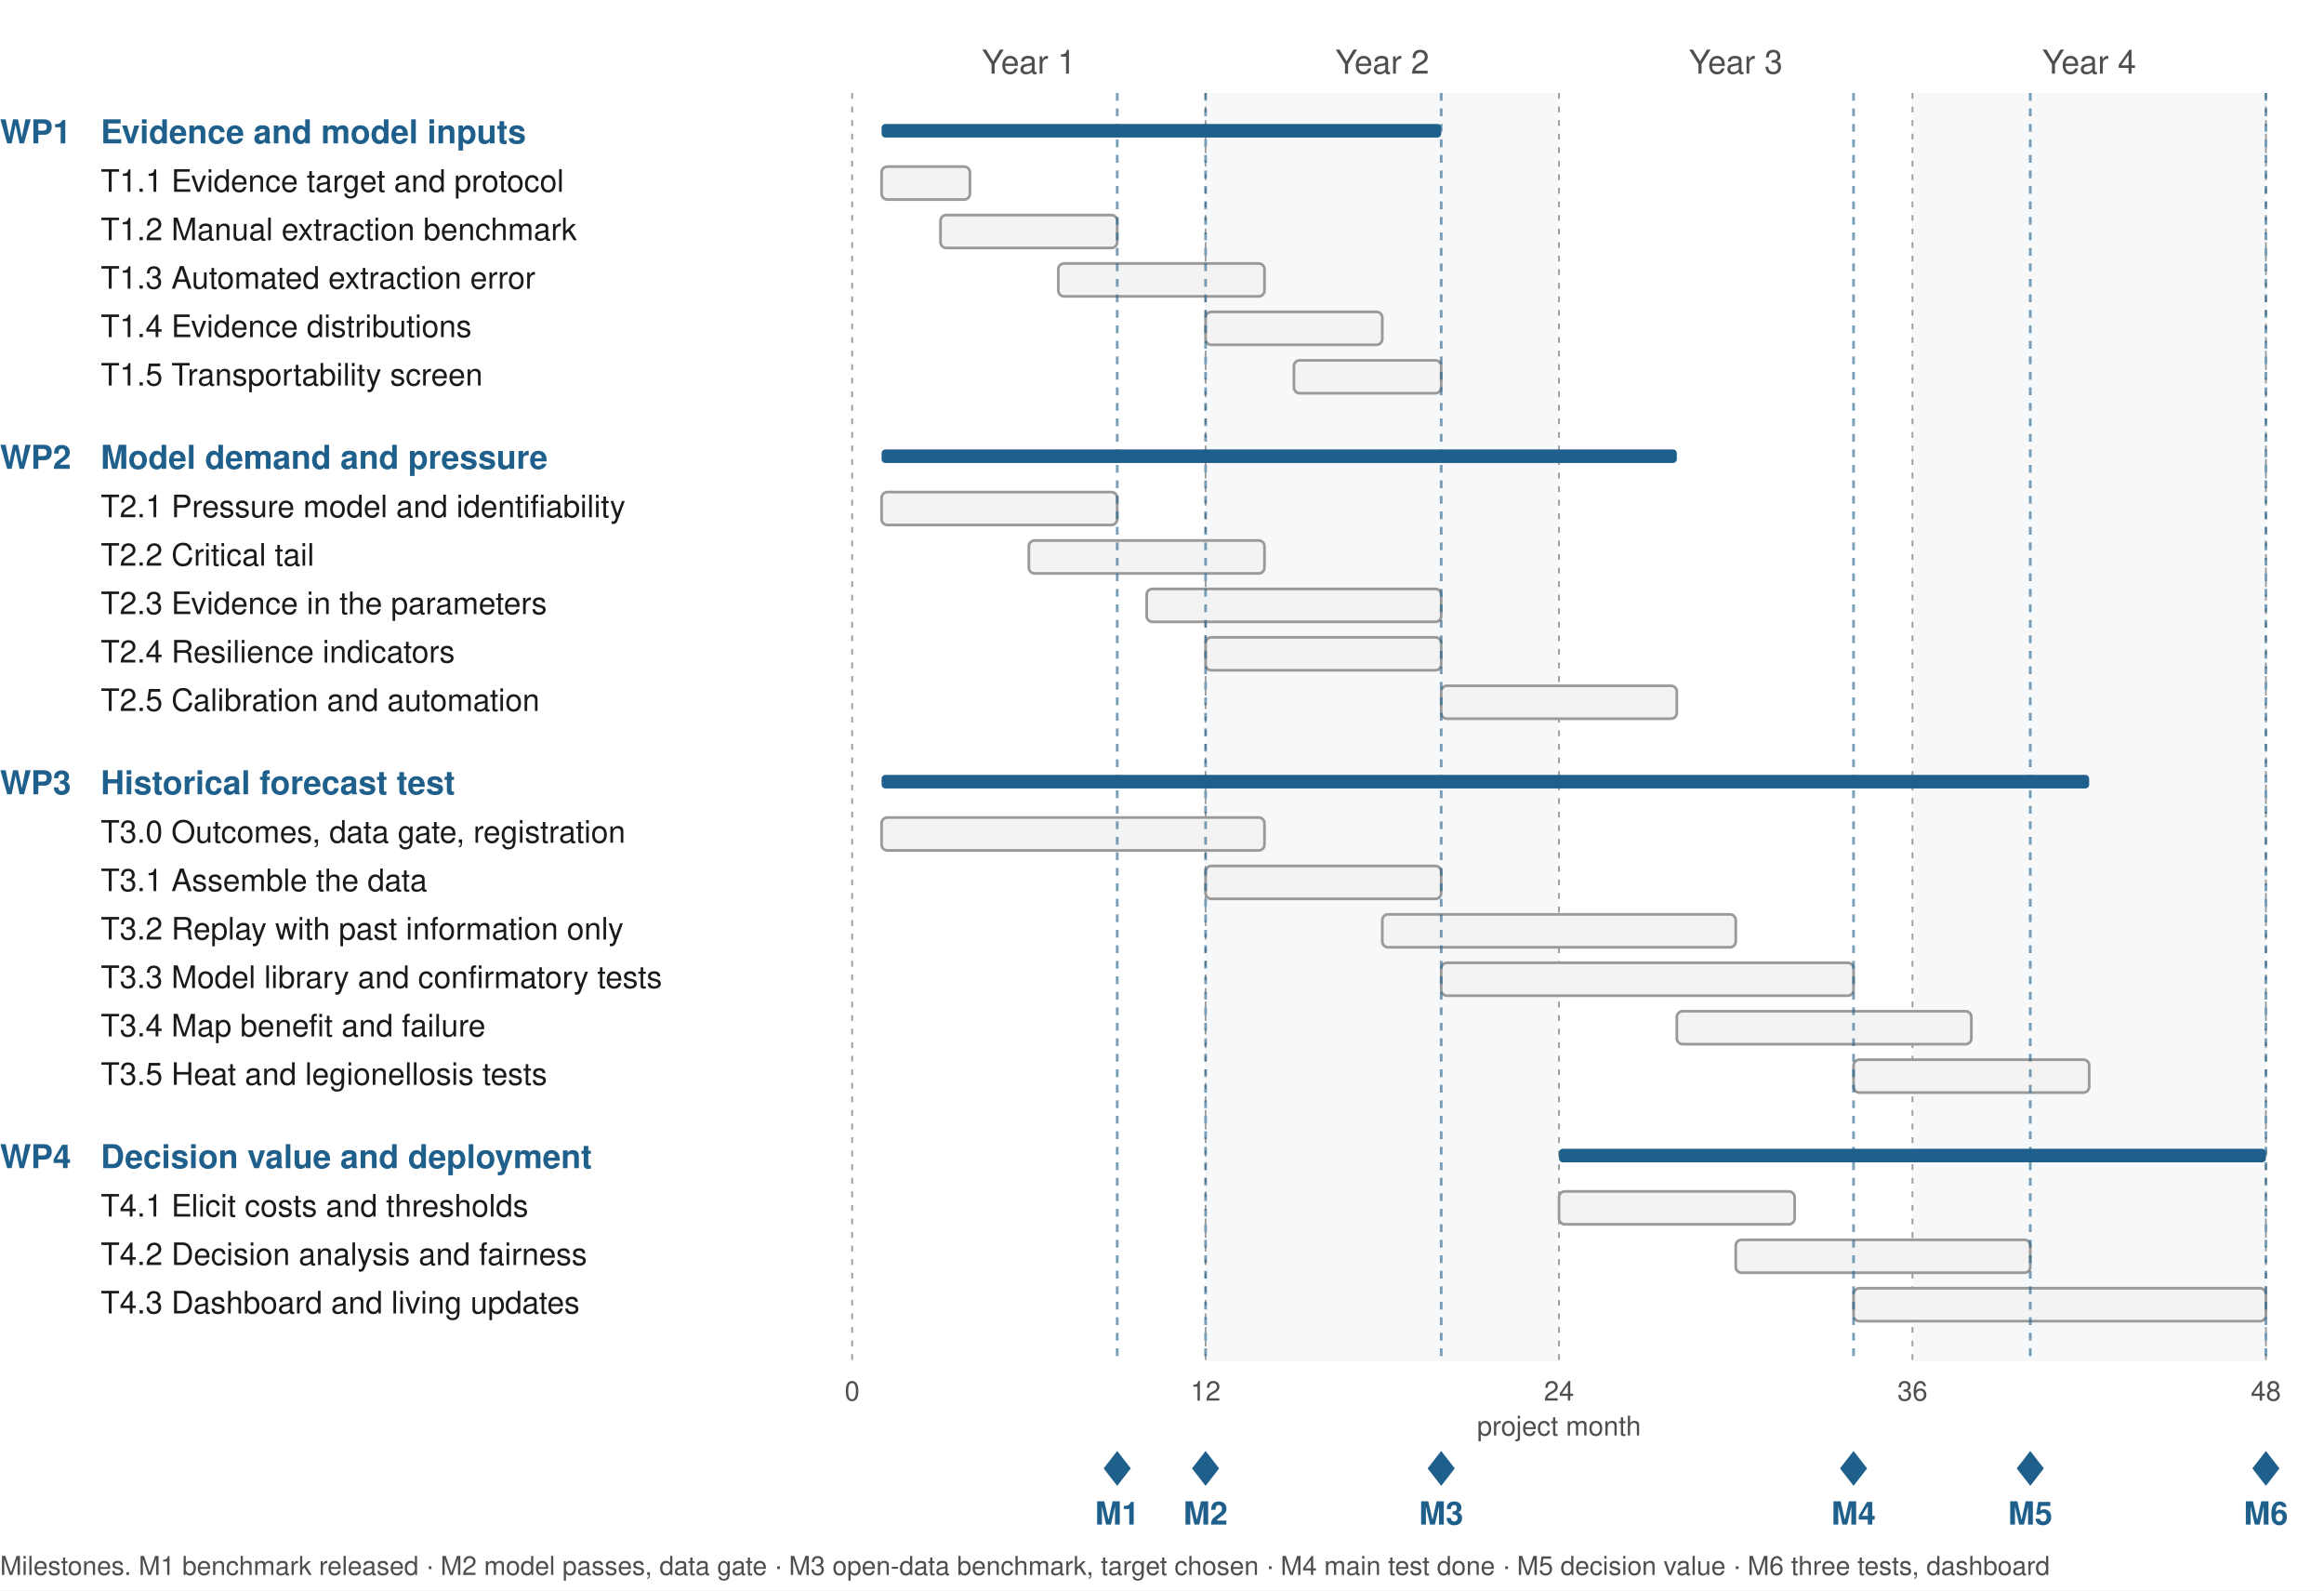
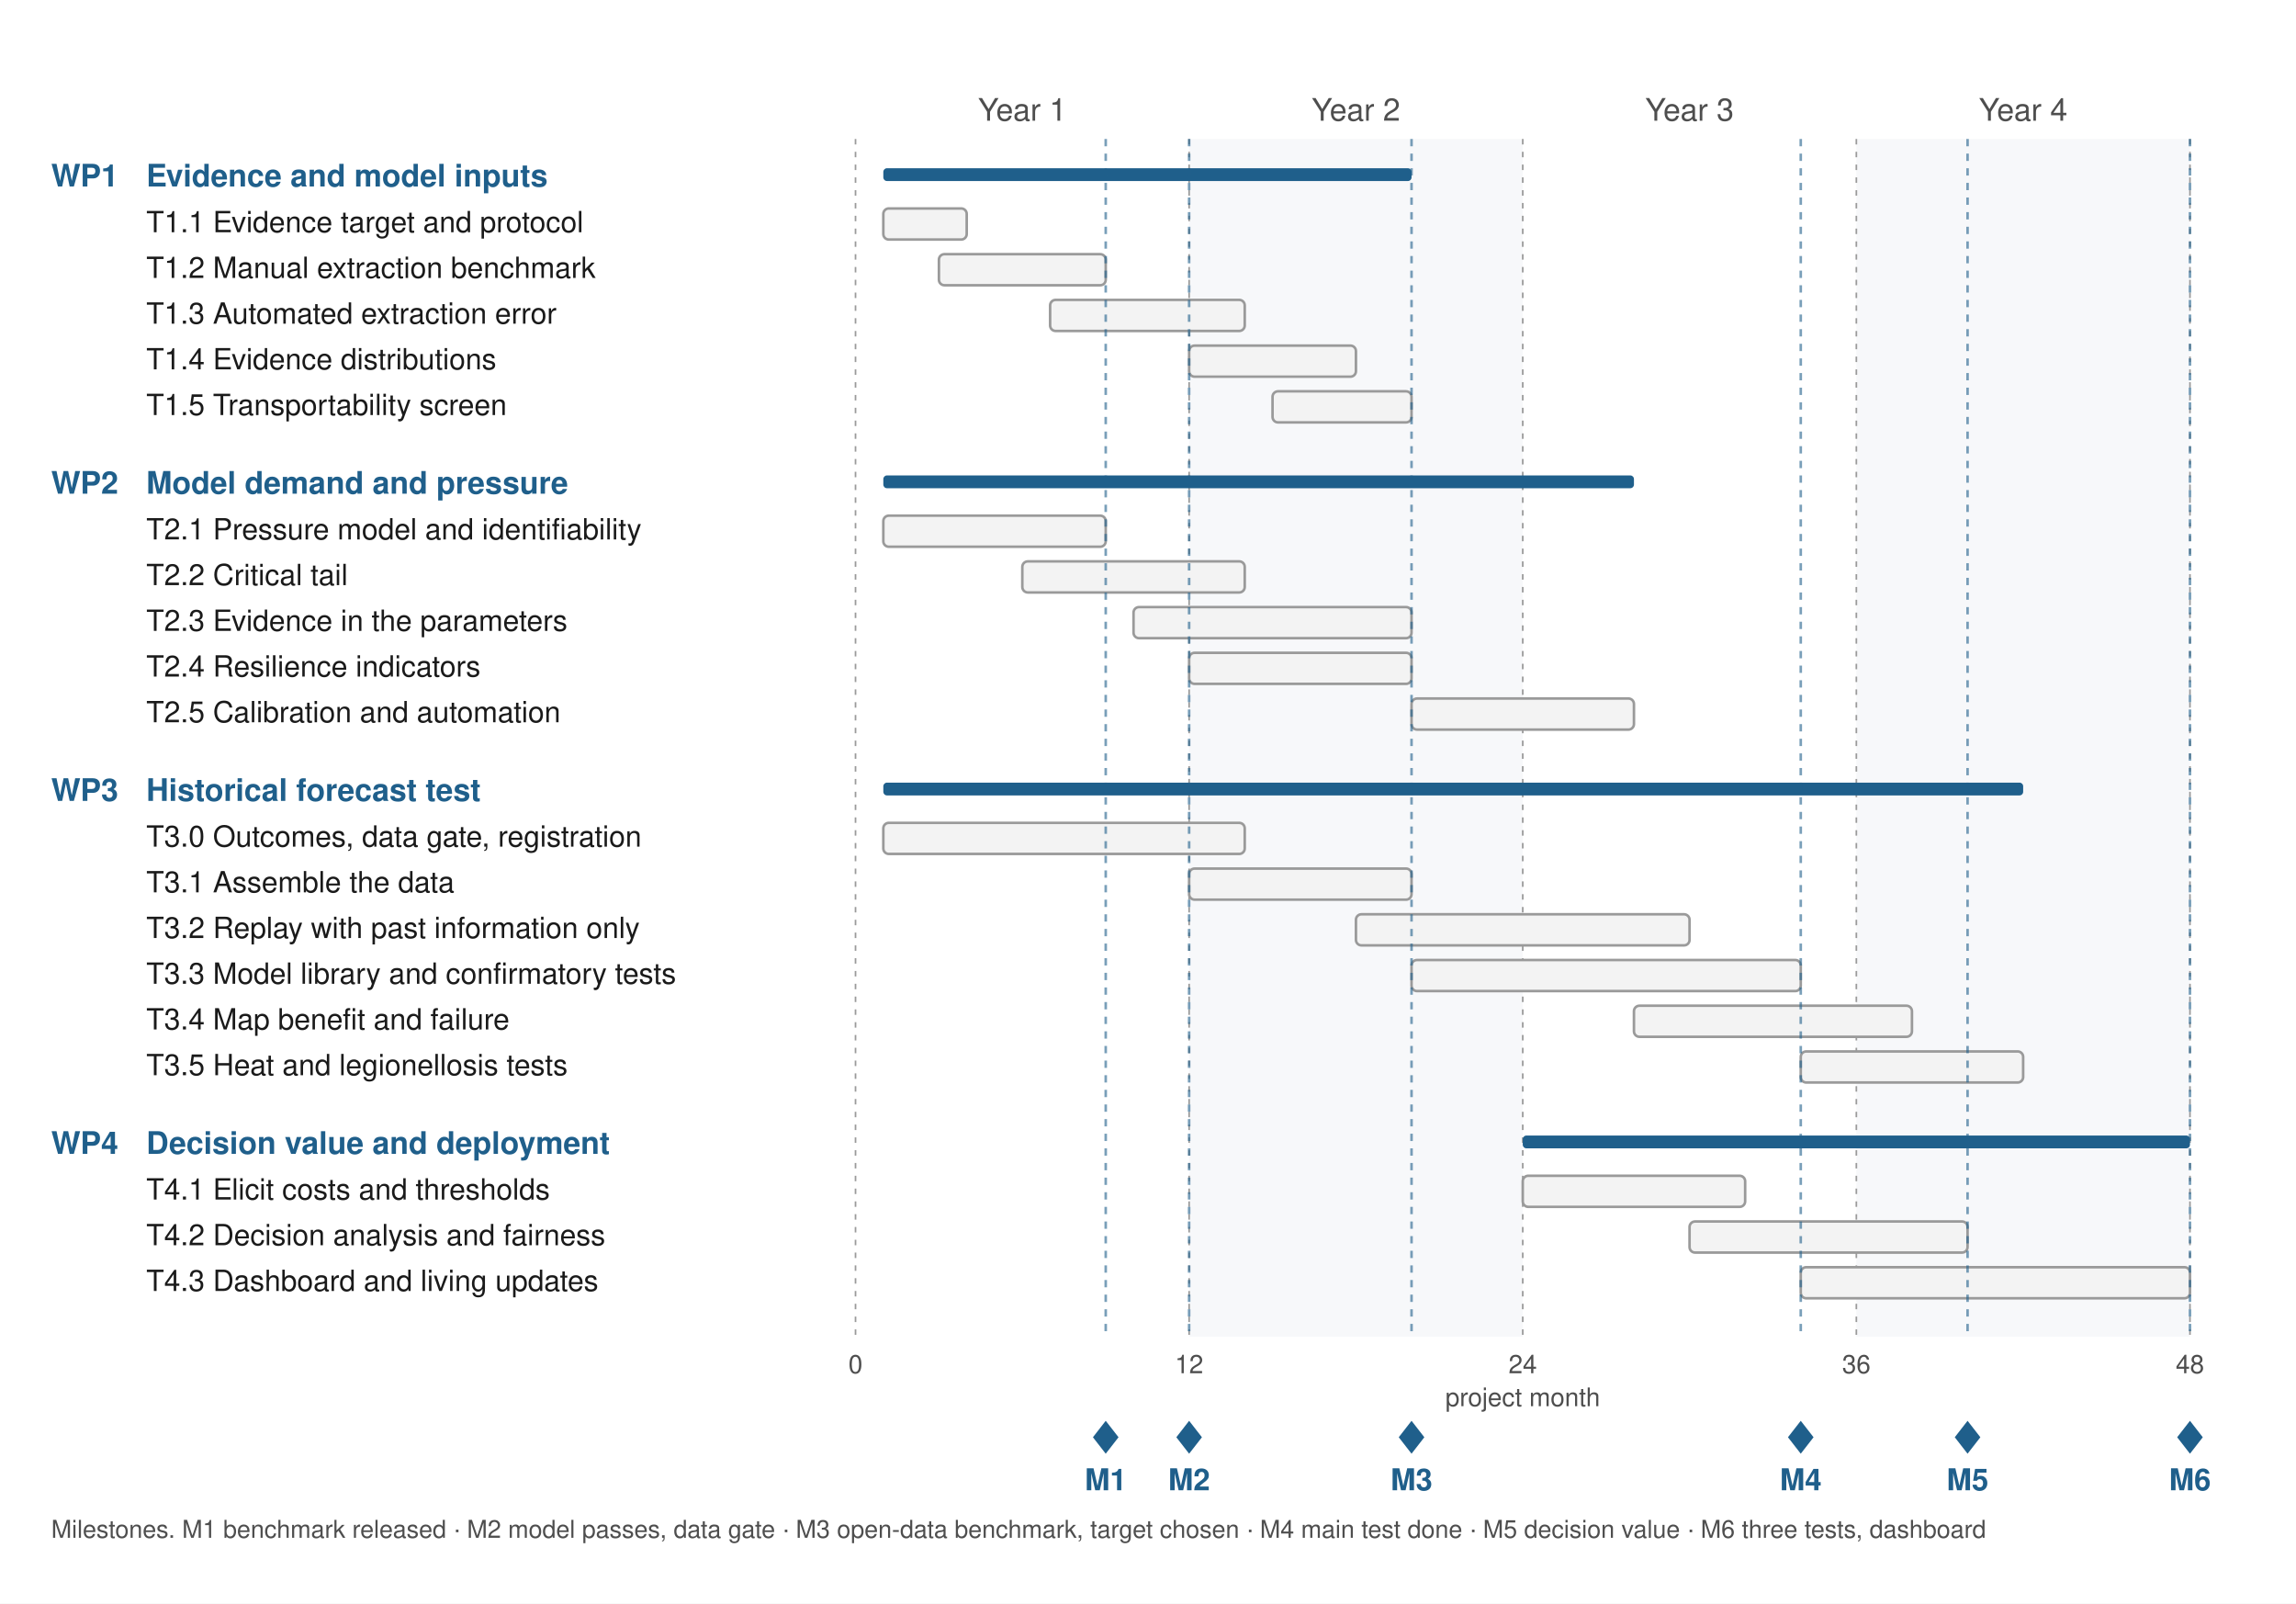
- <svg xmlns="http://www.w3.org/2000/svg" width="1200" height="821" viewBox="0 0 1200 821">
+ <svg xmlns="http://www.w3.org/2000/svg" width="1256" height="877" viewBox="0 0 1256 877">
  <defs>
    <marker id="a" viewBox="0 0 10 10" refX="9" refY="5" markerWidth="5" markerHeight="5" orient="auto-start-reverse">
      <path d="M 0 0 L 10 5 L 0 10 z" fill="#4e4e4e" />
    </marker>
  </defs>
-   <rect width="1200" height="821" fill="white" />
-   <text x="531.25" y="38" font-family="Helvetica, Arial, sans-serif" font-size="17" fill="#4e4e4e" text-anchor="middle" font-weight="normal" font-style="normal">Year 1</text>
-   <rect x="622.5" y="48" width="182.5" height="655" fill="#f7f8fa" />
-   <text x="713.75" y="38" font-family="Helvetica, Arial, sans-serif" font-size="17" fill="#4e4e4e" text-anchor="middle" font-weight="normal" font-style="normal">Year 2</text>
-   <text x="896.25" y="38" font-family="Helvetica, Arial, sans-serif" font-size="17" fill="#4e4e4e" text-anchor="middle" font-weight="normal" font-style="normal">Year 3</text>
-   <rect x="987.5" y="48" width="182.5" height="655" fill="#f7f8fa" />
-   <text x="1078.75" y="38" font-family="Helvetica, Arial, sans-serif" font-size="17" fill="#4e4e4e" text-anchor="middle" font-weight="normal" font-style="normal">Year 4</text>
-   <line x1="440.0" y1="48" x2="440.0" y2="703" stroke="#9a9a9a" stroke-width="0.9" stroke-dasharray="3,4" />
-   <text x="440.0" y="723" font-family="Helvetica, Arial, sans-serif" font-size="14" fill="#4e4e4e" text-anchor="middle" font-weight="normal" font-style="normal">0</text>
-   <line x1="622.5" y1="48" x2="622.5" y2="703" stroke="#9a9a9a" stroke-width="0.9" stroke-dasharray="3,4" />
-   <text x="622.5" y="723" font-family="Helvetica, Arial, sans-serif" font-size="14" fill="#4e4e4e" text-anchor="middle" font-weight="normal" font-style="normal">12</text>
-   <line x1="805.0" y1="48" x2="805.0" y2="703" stroke="#9a9a9a" stroke-width="0.9" stroke-dasharray="3,4" />
-   <text x="805.0" y="723" font-family="Helvetica, Arial, sans-serif" font-size="14" fill="#4e4e4e" text-anchor="middle" font-weight="normal" font-style="normal">24</text>
-   <line x1="987.5" y1="48" x2="987.5" y2="703" stroke="#9a9a9a" stroke-width="0.9" stroke-dasharray="3,4" />
-   <text x="987.5" y="723" font-family="Helvetica, Arial, sans-serif" font-size="14" fill="#4e4e4e" text-anchor="middle" font-weight="normal" font-style="normal">36</text>
-   <line x1="1170.0" y1="48" x2="1170.0" y2="703" stroke="#9a9a9a" stroke-width="0.9" stroke-dasharray="3,4" />
-   <text x="1170.0" y="723" font-family="Helvetica, Arial, sans-serif" font-size="14" fill="#4e4e4e" text-anchor="middle" font-weight="normal" font-style="normal">48</text>
-   <text x="805.0" y="741" font-family="Helvetica, Arial, sans-serif" font-size="14" fill="#4e4e4e" text-anchor="middle" font-weight="normal" font-style="normal">project month</text>
-   <text x="0" y="74" font-family="Helvetica, Arial, sans-serif" font-size="17" fill="#1f5f8b" text-anchor="start" font-weight="bold" font-style="normal">WP1</text>
-   <text x="52" y="74" font-family="Helvetica, Arial, sans-serif" font-size="17" fill="#1f5f8b" text-anchor="start" font-weight="bold" font-style="normal">Evidence and model inputs</text>
-   <rect x="455.208" y="64" width="288.958" height="7" rx="2" fill="#1f5f8b" stroke="#1f5f8b" stroke-width="0" />
-   <text x="52" y="99" font-family="Helvetica, Arial, sans-serif" font-size="16" fill="#1a1a1a" text-anchor="start" font-weight="normal" font-style="normal">T1.1 Evidence target and protocol</text>
-   <rect x="455.208" y="86" width="45.625" height="17" rx="3" fill="#f3f3f3" stroke="#9a9a9a" stroke-width="1.4" />
-   <text x="52" y="124" font-family="Helvetica, Arial, sans-serif" font-size="16" fill="#1a1a1a" text-anchor="start" font-weight="normal" font-style="normal">T1.2 Manual extraction benchmark</text>
-   <rect x="485.625" y="111" width="91.25" height="17" rx="3" fill="#f3f3f3" stroke="#9a9a9a" stroke-width="1.4" />
-   <text x="52" y="149" font-family="Helvetica, Arial, sans-serif" font-size="16" fill="#1a1a1a" text-anchor="start" font-weight="normal" font-style="normal">T1.3 Automated extraction error</text>
-   <rect x="546.458" y="136" width="106.458" height="17" rx="3" fill="#f3f3f3" stroke="#9a9a9a" stroke-width="1.4" />
-   <text x="52" y="174" font-family="Helvetica, Arial, sans-serif" font-size="16" fill="#1a1a1a" text-anchor="start" font-weight="normal" font-style="normal">T1.4 Evidence distributions</text>
-   <rect x="622.5" y="161" width="91.25" height="17" rx="3" fill="#f3f3f3" stroke="#9a9a9a" stroke-width="1.4" />
-   <text x="52" y="199" font-family="Helvetica, Arial, sans-serif" font-size="16" fill="#1a1a1a" text-anchor="start" font-weight="normal" font-style="normal">T1.5 Transportability screen</text>
-   <rect x="668.125" y="186" width="76.042" height="17" rx="3" fill="#f3f3f3" stroke="#9a9a9a" stroke-width="1.4" />
-   <text x="0" y="242" font-family="Helvetica, Arial, sans-serif" font-size="17" fill="#1f5f8b" text-anchor="start" font-weight="bold" font-style="normal">WP2</text>
-   <text x="52" y="242" font-family="Helvetica, Arial, sans-serif" font-size="17" fill="#1f5f8b" text-anchor="start" font-weight="bold" font-style="normal">Model demand and pressure</text>
-   <rect x="455.208" y="232" width="410.625" height="7" rx="2" fill="#1f5f8b" stroke="#1f5f8b" stroke-width="0" />
-   <text x="52" y="267" font-family="Helvetica, Arial, sans-serif" font-size="16" fill="#1a1a1a" text-anchor="start" font-weight="normal" font-style="normal">T2.1 Pressure model and identifiability</text>
-   <rect x="455.208" y="254" width="121.667" height="17" rx="3" fill="#f3f3f3" stroke="#9a9a9a" stroke-width="1.4" />
-   <text x="52" y="292" font-family="Helvetica, Arial, sans-serif" font-size="16" fill="#1a1a1a" text-anchor="start" font-weight="normal" font-style="normal">T2.2 Critical tail</text>
-   <rect x="531.25" y="279" width="121.667" height="17" rx="3" fill="#f3f3f3" stroke="#9a9a9a" stroke-width="1.4" />
-   <text x="52" y="317" font-family="Helvetica, Arial, sans-serif" font-size="16" fill="#1a1a1a" text-anchor="start" font-weight="normal" font-style="normal">T2.3 Evidence in the parameters</text>
-   <rect x="592.083" y="304" width="152.083" height="17" rx="3" fill="#f3f3f3" stroke="#9a9a9a" stroke-width="1.4" />
-   <text x="52" y="342" font-family="Helvetica, Arial, sans-serif" font-size="16" fill="#1a1a1a" text-anchor="start" font-weight="normal" font-style="normal">T2.4 Resilience indicators</text>
-   <rect x="622.5" y="329" width="121.667" height="17" rx="3" fill="#f3f3f3" stroke="#9a9a9a" stroke-width="1.4" />
-   <text x="52" y="367" font-family="Helvetica, Arial, sans-serif" font-size="16" fill="#1a1a1a" text-anchor="start" font-weight="normal" font-style="normal">T2.5 Calibration and automation</text>
-   <rect x="744.167" y="354" width="121.667" height="17" rx="3" fill="#f3f3f3" stroke="#9a9a9a" stroke-width="1.4" />
-   <text x="0" y="410" font-family="Helvetica, Arial, sans-serif" font-size="17" fill="#1f5f8b" text-anchor="start" font-weight="bold" font-style="normal">WP3</text>
-   <text x="52" y="410" font-family="Helvetica, Arial, sans-serif" font-size="17" fill="#1f5f8b" text-anchor="start" font-weight="bold" font-style="normal">Historical forecast test</text>
-   <rect x="455.208" y="400" width="623.542" height="7" rx="2" fill="#1f5f8b" stroke="#1f5f8b" stroke-width="0" />
-   <text x="52" y="435" font-family="Helvetica, Arial, sans-serif" font-size="16" fill="#1a1a1a" text-anchor="start" font-weight="normal" font-style="normal">T3.0 Outcomes, data gate, registration</text>
-   <rect x="455.208" y="422" width="197.708" height="17" rx="3" fill="#f3f3f3" stroke="#9a9a9a" stroke-width="1.4" />
-   <text x="52" y="460" font-family="Helvetica, Arial, sans-serif" font-size="16" fill="#1a1a1a" text-anchor="start" font-weight="normal" font-style="normal">T3.1 Assemble the data</text>
-   <rect x="622.5" y="447" width="121.667" height="17" rx="3" fill="#f3f3f3" stroke="#9a9a9a" stroke-width="1.4" />
-   <text x="52" y="485" font-family="Helvetica, Arial, sans-serif" font-size="16" fill="#1a1a1a" text-anchor="start" font-weight="normal" font-style="normal">T3.2 Replay with past information only</text>
-   <rect x="713.75" y="472" width="182.5" height="17" rx="3" fill="#f3f3f3" stroke="#9a9a9a" stroke-width="1.4" />
-   <text x="52" y="510" font-family="Helvetica, Arial, sans-serif" font-size="16" fill="#1a1a1a" text-anchor="start" font-weight="normal" font-style="normal">T3.3 Model library and confirmatory tests</text>
-   <rect x="744.167" y="497" width="212.917" height="17" rx="3" fill="#f3f3f3" stroke="#9a9a9a" stroke-width="1.4" />
-   <text x="52" y="535" font-family="Helvetica, Arial, sans-serif" font-size="16" fill="#1a1a1a" text-anchor="start" font-weight="normal" font-style="normal">T3.4 Map benefit and failure</text>
-   <rect x="865.833" y="522" width="152.083" height="17" rx="3" fill="#f3f3f3" stroke="#9a9a9a" stroke-width="1.4" />
-   <text x="52" y="560" font-family="Helvetica, Arial, sans-serif" font-size="16" fill="#1a1a1a" text-anchor="start" font-weight="normal" font-style="normal">T3.5 Heat and legionellosis tests</text>
-   <rect x="957.083" y="547" width="121.667" height="17" rx="3" fill="#f3f3f3" stroke="#9a9a9a" stroke-width="1.4" />
-   <text x="0" y="603" font-family="Helvetica, Arial, sans-serif" font-size="17" fill="#1f5f8b" text-anchor="start" font-weight="bold" font-style="normal">WP4</text>
-   <text x="52" y="603" font-family="Helvetica, Arial, sans-serif" font-size="17" fill="#1f5f8b" text-anchor="start" font-weight="bold" font-style="normal">Decision value and deployment</text>
-   <rect x="805.0" y="593" width="365.0" height="7" rx="2" fill="#1f5f8b" stroke="#1f5f8b" stroke-width="0" />
-   <text x="52" y="628" font-family="Helvetica, Arial, sans-serif" font-size="16" fill="#1a1a1a" text-anchor="start" font-weight="normal" font-style="normal">T4.1 Elicit costs and thresholds</text>
-   <rect x="805.0" y="615" width="121.667" height="17" rx="3" fill="#f3f3f3" stroke="#9a9a9a" stroke-width="1.4" />
-   <text x="52" y="653" font-family="Helvetica, Arial, sans-serif" font-size="16" fill="#1a1a1a" text-anchor="start" font-weight="normal" font-style="normal">T4.2 Decision analysis and fairness</text>
-   <rect x="896.25" y="640" width="152.083" height="17" rx="3" fill="#f3f3f3" stroke="#9a9a9a" stroke-width="1.4" />
-   <text x="52" y="678" font-family="Helvetica, Arial, sans-serif" font-size="16" fill="#1a1a1a" text-anchor="start" font-weight="normal" font-style="normal">T4.3 Dashboard and living updates</text>
-   <rect x="957.083" y="665" width="212.917" height="17" rx="3" fill="#f3f3f3" stroke="#9a9a9a" stroke-width="1.4" />
-   <line x1="576.875" y1="48" x2="576.875" y2="703" stroke="#1f5f8b" stroke-width="1.4" stroke-dasharray="4,4" opacity="0.6" />
-   <polygon points="576.875,749 583.875,758 576.875,767 569.875,758" fill="#1f5f8b" />
-   <text x="576.875" y="787" font-family="Helvetica, Arial, sans-serif" font-size="16.5" fill="#1f5f8b" text-anchor="middle" font-weight="bold" font-style="normal">M1</text>
-   <line x1="622.5" y1="48" x2="622.5" y2="703" stroke="#1f5f8b" stroke-width="1.4" stroke-dasharray="4,4" opacity="0.6" />
-   <polygon points="622.5,749 629.5,758 622.5,767 615.5,758" fill="#1f5f8b" />
-   <text x="622.5" y="787" font-family="Helvetica, Arial, sans-serif" font-size="16.5" fill="#1f5f8b" text-anchor="middle" font-weight="bold" font-style="normal">M2</text>
-   <line x1="744.167" y1="48" x2="744.167" y2="703" stroke="#1f5f8b" stroke-width="1.4" stroke-dasharray="4,4" opacity="0.6" />
-   <polygon points="744.167,749 751.167,758 744.167,767 737.167,758" fill="#1f5f8b" />
-   <text x="744.167" y="787" font-family="Helvetica, Arial, sans-serif" font-size="16.5" fill="#1f5f8b" text-anchor="middle" font-weight="bold" font-style="normal">M3</text>
-   <line x1="957.083" y1="48" x2="957.083" y2="703" stroke="#1f5f8b" stroke-width="1.4" stroke-dasharray="4,4" opacity="0.6" />
-   <polygon points="957.083,749 964.083,758 957.083,767 950.083,758" fill="#1f5f8b" />
-   <text x="957.083" y="787" font-family="Helvetica, Arial, sans-serif" font-size="16.5" fill="#1f5f8b" text-anchor="middle" font-weight="bold" font-style="normal">M4</text>
-   <line x1="1048.333" y1="48" x2="1048.333" y2="703" stroke="#1f5f8b" stroke-width="1.4" stroke-dasharray="4,4" opacity="0.6" />
-   <polygon points="1048.333,749 1055.333,758 1048.333,767 1041.333,758" fill="#1f5f8b" />
-   <text x="1048.333" y="787" font-family="Helvetica, Arial, sans-serif" font-size="16.5" fill="#1f5f8b" text-anchor="middle" font-weight="bold" font-style="normal">M5</text>
-   <line x1="1170.0" y1="48" x2="1170.0" y2="703" stroke="#1f5f8b" stroke-width="1.4" stroke-dasharray="4,4" opacity="0.6" />
-   <polygon points="1170.0,749 1177.0,758 1170.0,767 1163.0,758" fill="#1f5f8b" />
-   <text x="1170.0" y="787" font-family="Helvetica, Arial, sans-serif" font-size="16.5" fill="#1f5f8b" text-anchor="middle" font-weight="bold" font-style="normal">M6</text>
-   <text x="0" y="813" font-family="Helvetica, Arial, sans-serif" font-size="13.5" fill="#4e4e4e" text-anchor="start" font-weight="normal" font-style="normal">Milestones.  M1 benchmark released · M2 model passes, data gate · M3 open-data benchmark, target chosen · M4 main test done · M5 decision value · M6 three tests, dashboard</text>
+   <rect width="1256" height="877" fill="white" />
+   <g transform="translate(28,28)">
+     <text x="531.25" y="38" font-family="Helvetica, Arial, sans-serif" font-size="17" fill="#4e4e4e" text-anchor="middle" font-weight="normal" font-style="normal">Year 1</text>
+     <rect x="622.5" y="48" width="182.5" height="655" fill="#f7f8fa" />
+     <text x="713.75" y="38" font-family="Helvetica, Arial, sans-serif" font-size="17" fill="#4e4e4e" text-anchor="middle" font-weight="normal" font-style="normal">Year 2</text>
+     <text x="896.25" y="38" font-family="Helvetica, Arial, sans-serif" font-size="17" fill="#4e4e4e" text-anchor="middle" font-weight="normal" font-style="normal">Year 3</text>
+     <rect x="987.5" y="48" width="182.5" height="655" fill="#f7f8fa" />
+     <text x="1078.75" y="38" font-family="Helvetica, Arial, sans-serif" font-size="17" fill="#4e4e4e" text-anchor="middle" font-weight="normal" font-style="normal">Year 4</text>
+     <line x1="440.0" y1="48" x2="440.0" y2="703" stroke="#9a9a9a" stroke-width="0.9" stroke-dasharray="3,4" />
+     <text x="440.0" y="723" font-family="Helvetica, Arial, sans-serif" font-size="14" fill="#4e4e4e" text-anchor="middle" font-weight="normal" font-style="normal">0</text>
+     <line x1="622.5" y1="48" x2="622.5" y2="703" stroke="#9a9a9a" stroke-width="0.9" stroke-dasharray="3,4" />
+     <text x="622.5" y="723" font-family="Helvetica, Arial, sans-serif" font-size="14" fill="#4e4e4e" text-anchor="middle" font-weight="normal" font-style="normal">12</text>
+     <line x1="805.0" y1="48" x2="805.0" y2="703" stroke="#9a9a9a" stroke-width="0.9" stroke-dasharray="3,4" />
+     <text x="805.0" y="723" font-family="Helvetica, Arial, sans-serif" font-size="14" fill="#4e4e4e" text-anchor="middle" font-weight="normal" font-style="normal">24</text>
+     <line x1="987.5" y1="48" x2="987.5" y2="703" stroke="#9a9a9a" stroke-width="0.9" stroke-dasharray="3,4" />
+     <text x="987.5" y="723" font-family="Helvetica, Arial, sans-serif" font-size="14" fill="#4e4e4e" text-anchor="middle" font-weight="normal" font-style="normal">36</text>
+     <line x1="1170.0" y1="48" x2="1170.0" y2="703" stroke="#9a9a9a" stroke-width="0.9" stroke-dasharray="3,4" />
+     <text x="1170.0" y="723" font-family="Helvetica, Arial, sans-serif" font-size="14" fill="#4e4e4e" text-anchor="middle" font-weight="normal" font-style="normal">48</text>
+     <text x="805.0" y="741" font-family="Helvetica, Arial, sans-serif" font-size="14" fill="#4e4e4e" text-anchor="middle" font-weight="normal" font-style="normal">project month</text>
+     <text x="0" y="74" font-family="Helvetica, Arial, sans-serif" font-size="17" fill="#1f5f8b" text-anchor="start" font-weight="bold" font-style="normal">WP1</text>
+     <text x="52" y="74" font-family="Helvetica, Arial, sans-serif" font-size="17" fill="#1f5f8b" text-anchor="start" font-weight="bold" font-style="normal">Evidence and model inputs</text>
+     <rect x="455.208" y="64" width="288.958" height="7" rx="2" fill="#1f5f8b" stroke="#1f5f8b" stroke-width="0" />
+     <text x="52" y="99" font-family="Helvetica, Arial, sans-serif" font-size="16" fill="#1a1a1a" text-anchor="start" font-weight="normal" font-style="normal">T1.1 Evidence target and protocol</text>
+     <rect x="455.208" y="86" width="45.625" height="17" rx="3" fill="#f3f3f3" stroke="#9a9a9a" stroke-width="1.4" />
+     <text x="52" y="124" font-family="Helvetica, Arial, sans-serif" font-size="16" fill="#1a1a1a" text-anchor="start" font-weight="normal" font-style="normal">T1.2 Manual extraction benchmark</text>
+     <rect x="485.625" y="111" width="91.25" height="17" rx="3" fill="#f3f3f3" stroke="#9a9a9a" stroke-width="1.4" />
+     <text x="52" y="149" font-family="Helvetica, Arial, sans-serif" font-size="16" fill="#1a1a1a" text-anchor="start" font-weight="normal" font-style="normal">T1.3 Automated extraction error</text>
+     <rect x="546.458" y="136" width="106.458" height="17" rx="3" fill="#f3f3f3" stroke="#9a9a9a" stroke-width="1.4" />
+     <text x="52" y="174" font-family="Helvetica, Arial, sans-serif" font-size="16" fill="#1a1a1a" text-anchor="start" font-weight="normal" font-style="normal">T1.4 Evidence distributions</text>
+     <rect x="622.5" y="161" width="91.25" height="17" rx="3" fill="#f3f3f3" stroke="#9a9a9a" stroke-width="1.4" />
+     <text x="52" y="199" font-family="Helvetica, Arial, sans-serif" font-size="16" fill="#1a1a1a" text-anchor="start" font-weight="normal" font-style="normal">T1.5 Transportability screen</text>
+     <rect x="668.125" y="186" width="76.042" height="17" rx="3" fill="#f3f3f3" stroke="#9a9a9a" stroke-width="1.4" />
+     <text x="0" y="242" font-family="Helvetica, Arial, sans-serif" font-size="17" fill="#1f5f8b" text-anchor="start" font-weight="bold" font-style="normal">WP2</text>
+     <text x="52" y="242" font-family="Helvetica, Arial, sans-serif" font-size="17" fill="#1f5f8b" text-anchor="start" font-weight="bold" font-style="normal">Model demand and pressure</text>
+     <rect x="455.208" y="232" width="410.625" height="7" rx="2" fill="#1f5f8b" stroke="#1f5f8b" stroke-width="0" />
+     <text x="52" y="267" font-family="Helvetica, Arial, sans-serif" font-size="16" fill="#1a1a1a" text-anchor="start" font-weight="normal" font-style="normal">T2.1 Pressure model and identifiability</text>
+     <rect x="455.208" y="254" width="121.667" height="17" rx="3" fill="#f3f3f3" stroke="#9a9a9a" stroke-width="1.4" />
+     <text x="52" y="292" font-family="Helvetica, Arial, sans-serif" font-size="16" fill="#1a1a1a" text-anchor="start" font-weight="normal" font-style="normal">T2.2 Critical tail</text>
+     <rect x="531.25" y="279" width="121.667" height="17" rx="3" fill="#f3f3f3" stroke="#9a9a9a" stroke-width="1.4" />
+     <text x="52" y="317" font-family="Helvetica, Arial, sans-serif" font-size="16" fill="#1a1a1a" text-anchor="start" font-weight="normal" font-style="normal">T2.3 Evidence in the parameters</text>
+     <rect x="592.083" y="304" width="152.083" height="17" rx="3" fill="#f3f3f3" stroke="#9a9a9a" stroke-width="1.4" />
+     <text x="52" y="342" font-family="Helvetica, Arial, sans-serif" font-size="16" fill="#1a1a1a" text-anchor="start" font-weight="normal" font-style="normal">T2.4 Resilience indicators</text>
+     <rect x="622.5" y="329" width="121.667" height="17" rx="3" fill="#f3f3f3" stroke="#9a9a9a" stroke-width="1.4" />
+     <text x="52" y="367" font-family="Helvetica, Arial, sans-serif" font-size="16" fill="#1a1a1a" text-anchor="start" font-weight="normal" font-style="normal">T2.5 Calibration and automation</text>
+     <rect x="744.167" y="354" width="121.667" height="17" rx="3" fill="#f3f3f3" stroke="#9a9a9a" stroke-width="1.4" />
+     <text x="0" y="410" font-family="Helvetica, Arial, sans-serif" font-size="17" fill="#1f5f8b" text-anchor="start" font-weight="bold" font-style="normal">WP3</text>
+     <text x="52" y="410" font-family="Helvetica, Arial, sans-serif" font-size="17" fill="#1f5f8b" text-anchor="start" font-weight="bold" font-style="normal">Historical forecast test</text>
+     <rect x="455.208" y="400" width="623.542" height="7" rx="2" fill="#1f5f8b" stroke="#1f5f8b" stroke-width="0" />
+     <text x="52" y="435" font-family="Helvetica, Arial, sans-serif" font-size="16" fill="#1a1a1a" text-anchor="start" font-weight="normal" font-style="normal">T3.0 Outcomes, data gate, registration</text>
+     <rect x="455.208" y="422" width="197.708" height="17" rx="3" fill="#f3f3f3" stroke="#9a9a9a" stroke-width="1.4" />
+     <text x="52" y="460" font-family="Helvetica, Arial, sans-serif" font-size="16" fill="#1a1a1a" text-anchor="start" font-weight="normal" font-style="normal">T3.1 Assemble the data</text>
+     <rect x="622.5" y="447" width="121.667" height="17" rx="3" fill="#f3f3f3" stroke="#9a9a9a" stroke-width="1.4" />
+     <text x="52" y="485" font-family="Helvetica, Arial, sans-serif" font-size="16" fill="#1a1a1a" text-anchor="start" font-weight="normal" font-style="normal">T3.2 Replay with past information only</text>
+     <rect x="713.75" y="472" width="182.5" height="17" rx="3" fill="#f3f3f3" stroke="#9a9a9a" stroke-width="1.4" />
+     <text x="52" y="510" font-family="Helvetica, Arial, sans-serif" font-size="16" fill="#1a1a1a" text-anchor="start" font-weight="normal" font-style="normal">T3.3 Model library and confirmatory tests</text>
+     <rect x="744.167" y="497" width="212.917" height="17" rx="3" fill="#f3f3f3" stroke="#9a9a9a" stroke-width="1.4" />
+     <text x="52" y="535" font-family="Helvetica, Arial, sans-serif" font-size="16" fill="#1a1a1a" text-anchor="start" font-weight="normal" font-style="normal">T3.4 Map benefit and failure</text>
+     <rect x="865.833" y="522" width="152.083" height="17" rx="3" fill="#f3f3f3" stroke="#9a9a9a" stroke-width="1.4" />
+     <text x="52" y="560" font-family="Helvetica, Arial, sans-serif" font-size="16" fill="#1a1a1a" text-anchor="start" font-weight="normal" font-style="normal">T3.5 Heat and legionellosis tests</text>
+     <rect x="957.083" y="547" width="121.667" height="17" rx="3" fill="#f3f3f3" stroke="#9a9a9a" stroke-width="1.4" />
+     <text x="0" y="603" font-family="Helvetica, Arial, sans-serif" font-size="17" fill="#1f5f8b" text-anchor="start" font-weight="bold" font-style="normal">WP4</text>
+     <text x="52" y="603" font-family="Helvetica, Arial, sans-serif" font-size="17" fill="#1f5f8b" text-anchor="start" font-weight="bold" font-style="normal">Decision value and deployment</text>
+     <rect x="805.0" y="593" width="365.0" height="7" rx="2" fill="#1f5f8b" stroke="#1f5f8b" stroke-width="0" />
+     <text x="52" y="628" font-family="Helvetica, Arial, sans-serif" font-size="16" fill="#1a1a1a" text-anchor="start" font-weight="normal" font-style="normal">T4.1 Elicit costs and thresholds</text>
+     <rect x="805.0" y="615" width="121.667" height="17" rx="3" fill="#f3f3f3" stroke="#9a9a9a" stroke-width="1.4" />
+     <text x="52" y="653" font-family="Helvetica, Arial, sans-serif" font-size="16" fill="#1a1a1a" text-anchor="start" font-weight="normal" font-style="normal">T4.2 Decision analysis and fairness</text>
+     <rect x="896.25" y="640" width="152.083" height="17" rx="3" fill="#f3f3f3" stroke="#9a9a9a" stroke-width="1.4" />
+     <text x="52" y="678" font-family="Helvetica, Arial, sans-serif" font-size="16" fill="#1a1a1a" text-anchor="start" font-weight="normal" font-style="normal">T4.3 Dashboard and living updates</text>
+     <rect x="957.083" y="665" width="212.917" height="17" rx="3" fill="#f3f3f3" stroke="#9a9a9a" stroke-width="1.4" />
+     <line x1="576.875" y1="48" x2="576.875" y2="703" stroke="#1f5f8b" stroke-width="1.4" stroke-dasharray="4,4" opacity="0.6" />
+     <polygon points="576.875,749 583.875,758 576.875,767 569.875,758" fill="#1f5f8b" />
+     <text x="576.875" y="787" font-family="Helvetica, Arial, sans-serif" font-size="16.5" fill="#1f5f8b" text-anchor="middle" font-weight="bold" font-style="normal">M1</text>
+     <line x1="622.5" y1="48" x2="622.5" y2="703" stroke="#1f5f8b" stroke-width="1.4" stroke-dasharray="4,4" opacity="0.6" />
+     <polygon points="622.5,749 629.5,758 622.5,767 615.5,758" fill="#1f5f8b" />
+     <text x="622.5" y="787" font-family="Helvetica, Arial, sans-serif" font-size="16.5" fill="#1f5f8b" text-anchor="middle" font-weight="bold" font-style="normal">M2</text>
+     <line x1="744.167" y1="48" x2="744.167" y2="703" stroke="#1f5f8b" stroke-width="1.4" stroke-dasharray="4,4" opacity="0.6" />
+     <polygon points="744.167,749 751.167,758 744.167,767 737.167,758" fill="#1f5f8b" />
+     <text x="744.167" y="787" font-family="Helvetica, Arial, sans-serif" font-size="16.5" fill="#1f5f8b" text-anchor="middle" font-weight="bold" font-style="normal">M3</text>
+     <line x1="957.083" y1="48" x2="957.083" y2="703" stroke="#1f5f8b" stroke-width="1.4" stroke-dasharray="4,4" opacity="0.6" />
+     <polygon points="957.083,749 964.083,758 957.083,767 950.083,758" fill="#1f5f8b" />
+     <text x="957.083" y="787" font-family="Helvetica, Arial, sans-serif" font-size="16.5" fill="#1f5f8b" text-anchor="middle" font-weight="bold" font-style="normal">M4</text>
+     <line x1="1048.333" y1="48" x2="1048.333" y2="703" stroke="#1f5f8b" stroke-width="1.4" stroke-dasharray="4,4" opacity="0.6" />
+     <polygon points="1048.333,749 1055.333,758 1048.333,767 1041.333,758" fill="#1f5f8b" />
+     <text x="1048.333" y="787" font-family="Helvetica, Arial, sans-serif" font-size="16.5" fill="#1f5f8b" text-anchor="middle" font-weight="bold" font-style="normal">M5</text>
+     <line x1="1170.0" y1="48" x2="1170.0" y2="703" stroke="#1f5f8b" stroke-width="1.4" stroke-dasharray="4,4" opacity="0.6" />
+     <polygon points="1170.0,749 1177.0,758 1170.0,767 1163.0,758" fill="#1f5f8b" />
+     <text x="1170.0" y="787" font-family="Helvetica, Arial, sans-serif" font-size="16.5" fill="#1f5f8b" text-anchor="middle" font-weight="bold" font-style="normal">M6</text>
+     <text x="0" y="813" font-family="Helvetica, Arial, sans-serif" font-size="13.5" fill="#4e4e4e" text-anchor="start" font-weight="normal" font-style="normal">Milestones.  M1 benchmark released · M2 model passes, data gate · M3 open-data benchmark, target chosen · M4 main test done · M5 decision value · M6 three tests, dashboard</text>
+   </g>
</svg>
